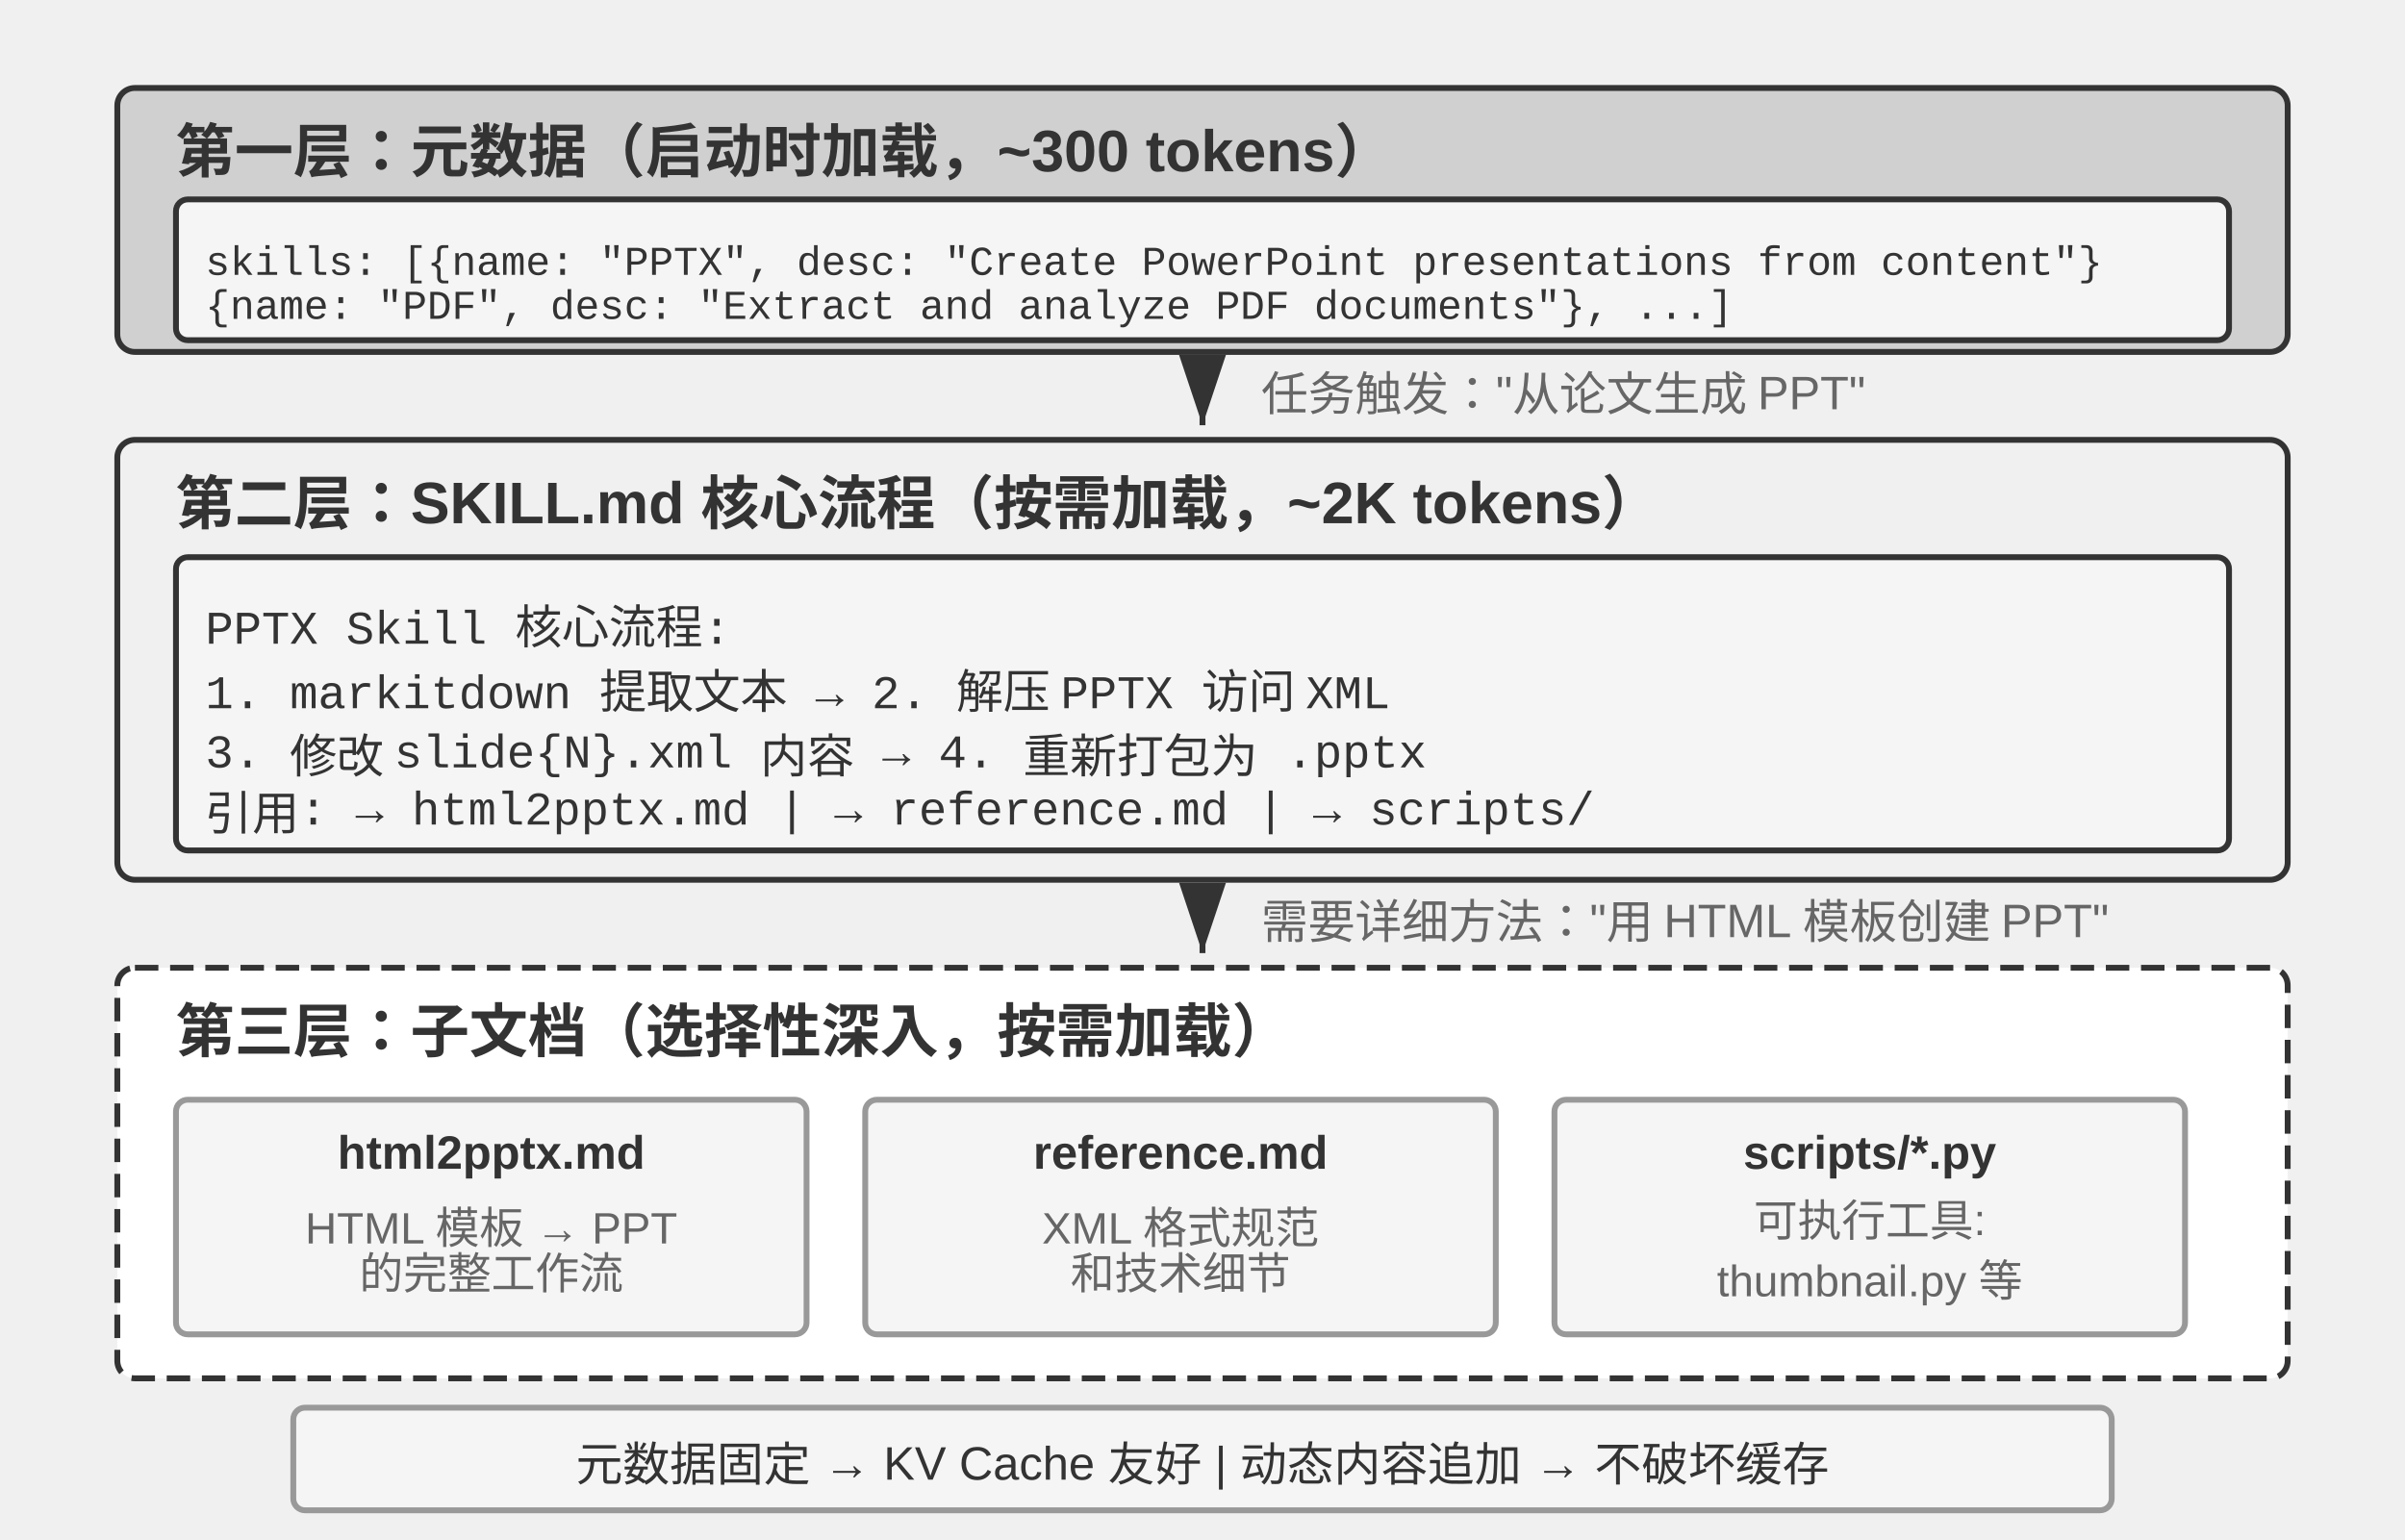
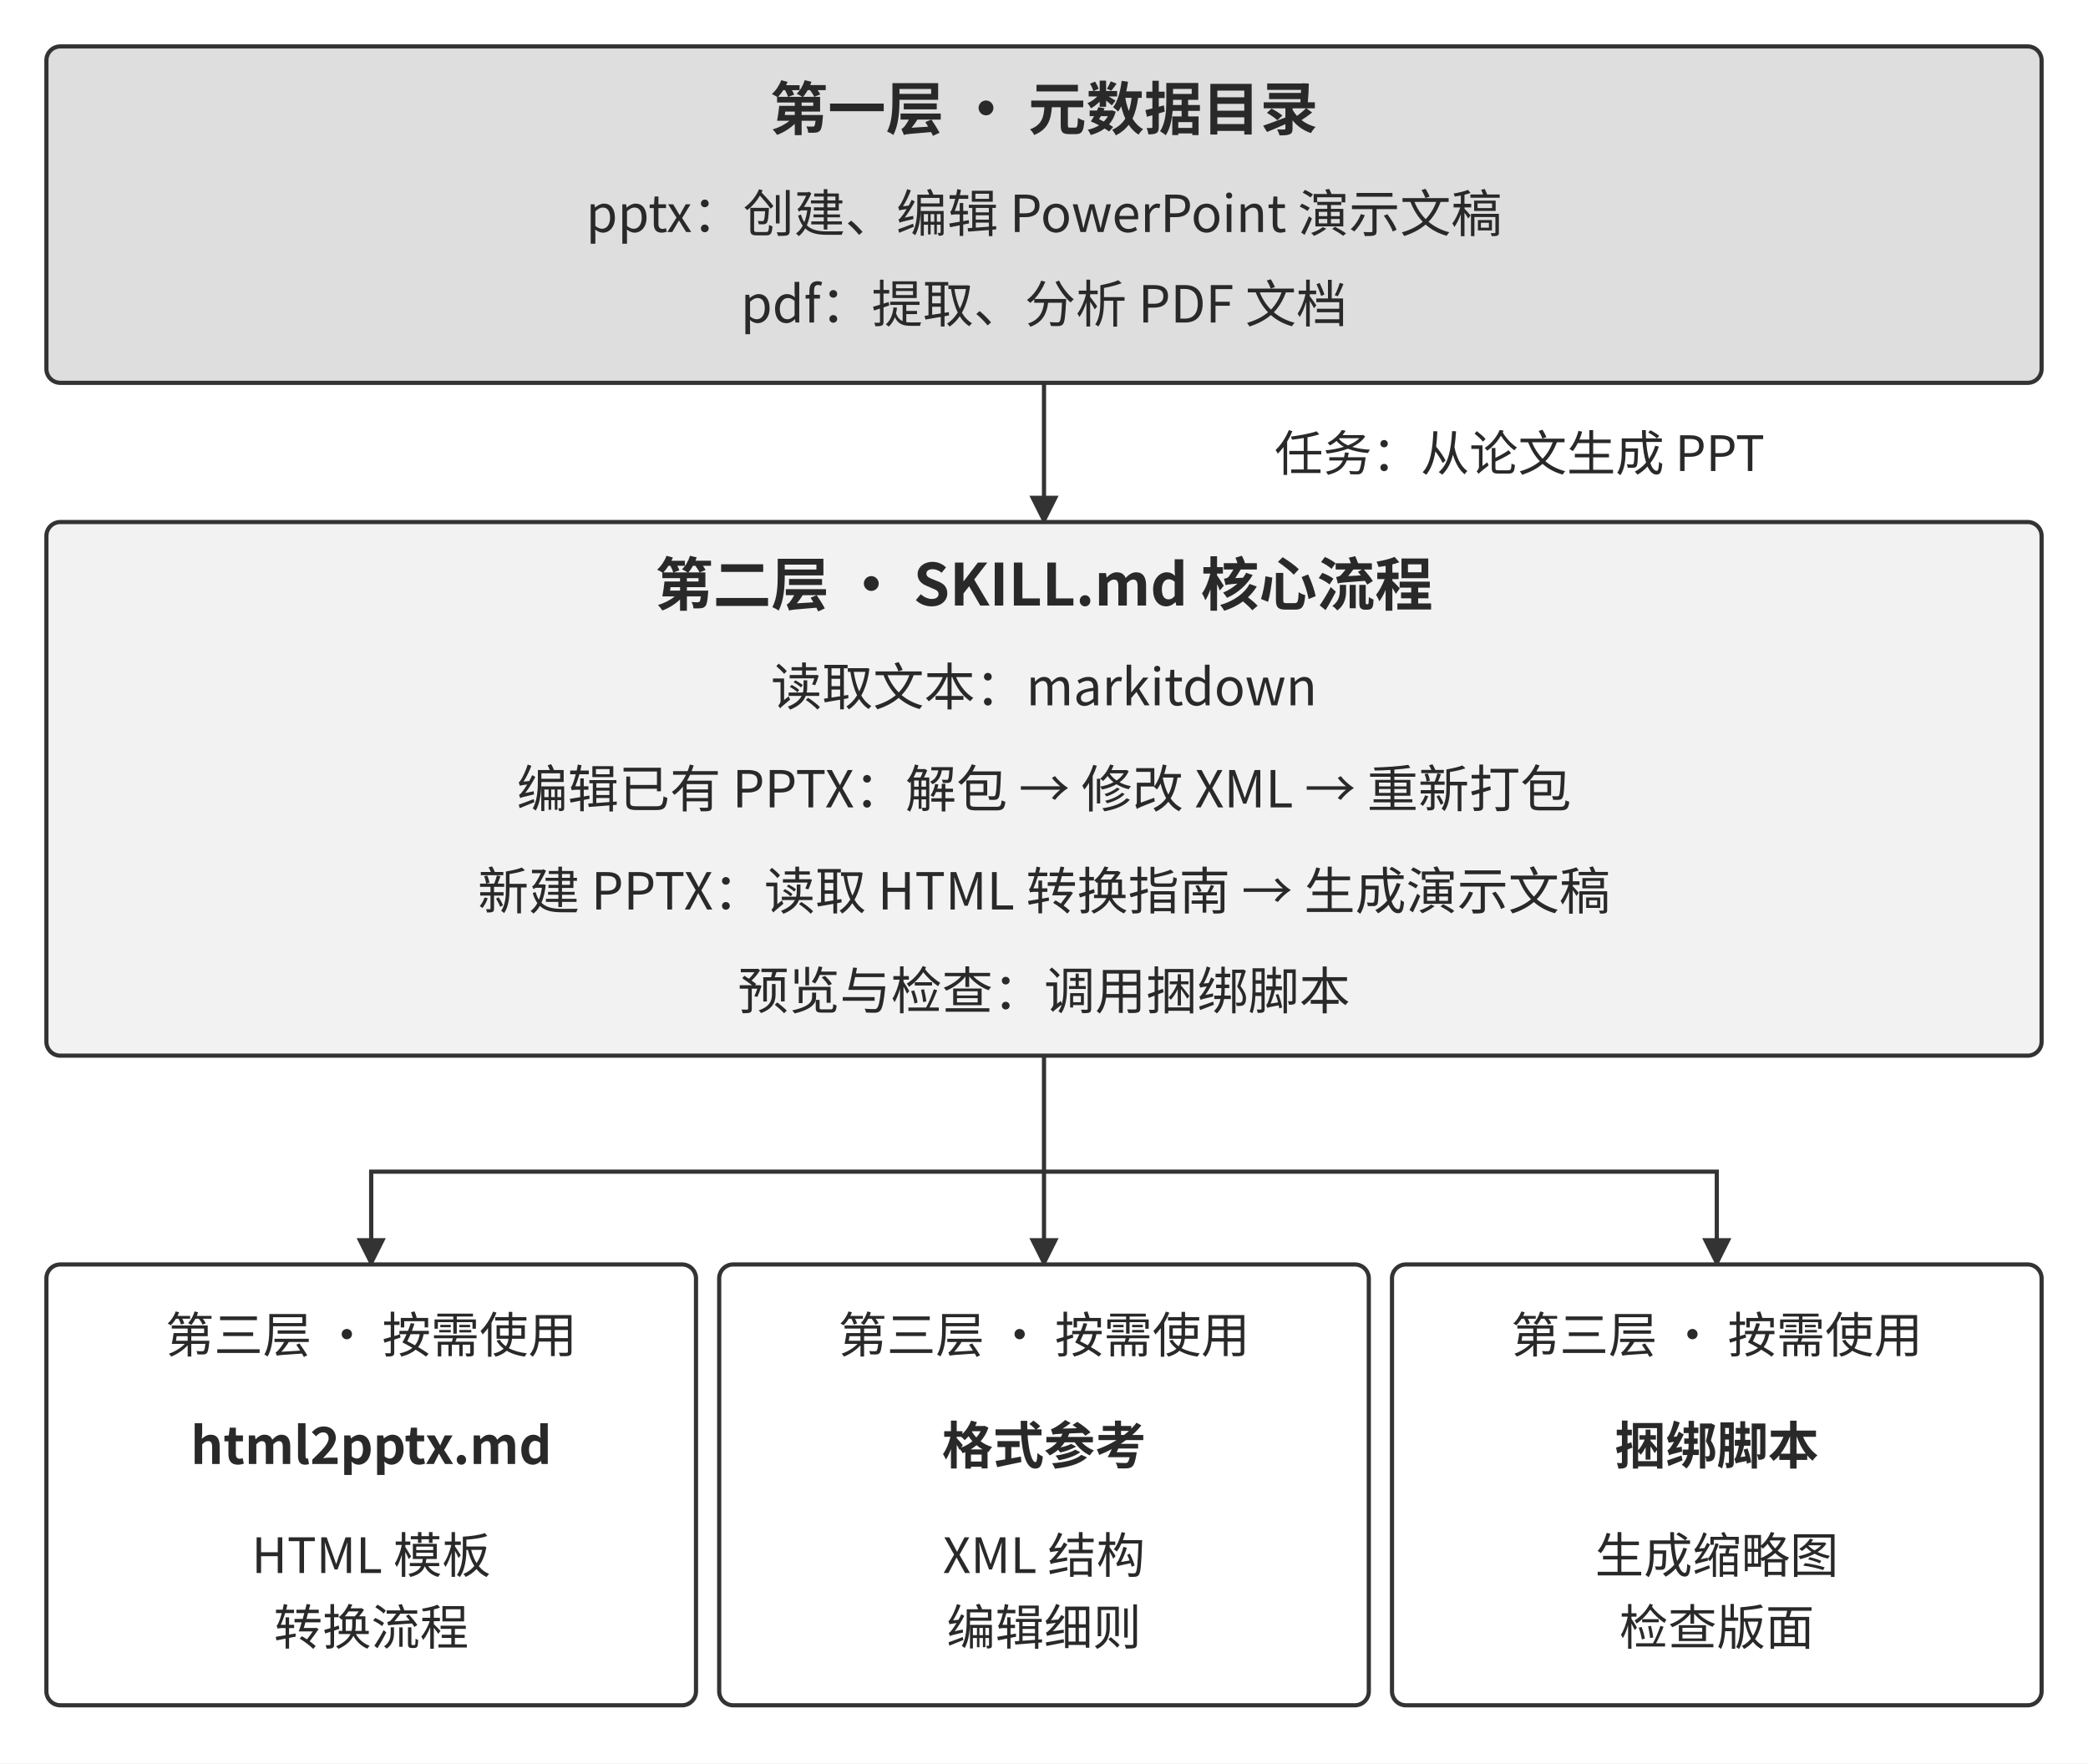
- <svg xmlns="http://www.w3.org/2000/svg" viewBox="0 40 820 525" width="820" height="525" style="background:#ffffff">
+ <svg xmlns="http://www.w3.org/2000/svg" width="150mm" height="126.67mm" viewBox="0 0 900 760" role="img" aria-labelledby="title desc">
  <defs>
-     <marker id="ah" markerWidth="12" markerHeight="8" refX="12" refY="4" orient="auto">
-       <polygon points="0 0, 12 4, 0 8" fill="#333333" />
-     </marker>
-     <marker id="ah-light" markerWidth="12" markerHeight="8" refX="12" refY="4" orient="auto">
-       <polygon points="0 0, 12 4, 0 8" fill="#999999" />
+     <marker id="arrow" viewBox="0 0 10 10" refX="9" refY="5" markerWidth="7" markerHeight="7" orient="auto-start-reverse">
+       <path d="M0 0 L10 5 L0 10 Z" fill="#333333" />
    </marker>
  </defs>
-   <rect x="40" y="70" width="740" height="90" rx="6" fill="#d0d0d0" stroke="#333333" stroke-width="2" />
-   <text x="60" y="90" font-family="Arial, 'Helvetica Neue', Helvetica, 'PingFang SC', 'Microsoft YaHei', sans-serif" font-size="20" fill="#333333" text-anchor="start" dominant-baseline="central" font-weight="bold">第一层：元数据（启动时加载，~300 tokens）</text>
-   <rect x="60" y="108" width="700" height="48" rx="4" fill="#f5f5f5" stroke="#333333" stroke-width="2" />
-   <text x="70" y="130" font-family="'Courier New', Courier, monospace" font-size="14" fill="#333333" text-anchor="start" dominant-baseline="central">skills: [{name: "PPTX", desc: "Create PowerPoint presentations from content"}</text>
-   <text x="70" y="145" font-family="'Courier New', Courier, monospace" font-size="14" fill="#333333" text-anchor="start" dominant-baseline="central">        {name: "PDF",  desc: "Extract and analyze PDF documents"}, ...]</text>
-   <line x1="410" y1="162" x2="410" y2="185" stroke="#333333" stroke-width="2" marker-end="url(#ah)" />
-   <text x="430" y="173" font-family="Arial, 'Helvetica Neue', Helvetica, 'PingFang SC', 'Microsoft YaHei', sans-serif" font-size="16" fill="#666666" text-anchor="start" dominant-baseline="central" font-weight="normal">任务触发："从论文生成 PPT"</text>
-   <rect x="40" y="190" width="740" height="150" rx="6" fill="#f0f0f0" stroke="#333333" stroke-width="2" />
-   <text x="60" y="210" font-family="Arial, 'Helvetica Neue', Helvetica, 'PingFang SC', 'Microsoft YaHei', sans-serif" font-size="20" fill="#333333" text-anchor="start" dominant-baseline="central" font-weight="bold">第二层：SKILL.md 核心流程（按需加载，~2K tokens）</text>
-   <rect x="60" y="230" width="700" height="100" rx="4" fill="#f5f5f5" stroke="#333333" stroke-width="2" />
-   <text x="70" y="250" font-family="'Courier New', Courier, monospace" font-size="16" fill="#333333" text-anchor="start" dominant-baseline="central">PPTX Skill 核心流程:</text>
-   <text x="70" y="272" font-family="'Courier New', Courier, monospace" font-size="16" fill="#333333" text-anchor="start" dominant-baseline="central">1. markitdown 提取文本 → 2. 解压 PPTX 访问 XML</text>
-   <text x="70" y="294" font-family="'Courier New', Courier, monospace" font-size="16" fill="#333333" text-anchor="start" dominant-baseline="central">3. 修改 slide{N}.xml 内容 → 4. 重新打包为 .pptx</text>
-   <text x="70" y="316" font-family="'Courier New', Courier, monospace" font-size="16" fill="#333333" text-anchor="start" dominant-baseline="central">引用: → html2pptx.md | → reference.md | → scripts/</text>
-   <line x1="410" y1="342" x2="410" y2="365" stroke="#333333" stroke-width="2" marker-end="url(#ah)" />
-   <text x="430" y="353" font-family="Arial, 'Helvetica Neue', Helvetica, 'PingFang SC', 'Microsoft YaHei', sans-serif" font-size="16" fill="#666666" text-anchor="start" dominant-baseline="central" font-weight="normal">需要详细方法："用 HTML 模板创建 PPT"</text>
-   <rect x="40" y="370" width="740" height="140" rx="6" fill="#ffffff" stroke="#333333" stroke-width="2" stroke-dasharray="8,4" />
-   <text x="60" y="390" font-family="Arial, 'Helvetica Neue', Helvetica, 'PingFang SC', 'Microsoft YaHei', sans-serif" font-size="20" fill="#333333" text-anchor="start" dominant-baseline="central" font-weight="bold">第三层：子文档（选择性深入，按需加载）</text>
-   <rect x="60" y="415" width="215" height="80" rx="4" fill="#f5f5f5" stroke="#999999" stroke-width="2" />
-   <text x="167.5" y="433" font-family="Arial, 'Helvetica Neue', Helvetica, 'PingFang SC', 'Microsoft YaHei', sans-serif" font-size="16" fill="#333333" text-anchor="middle" dominant-baseline="central" font-weight="bold">html2pptx.md</text>
-   <text x="167.5" y="455" font-family="Arial, 'Helvetica Neue', Helvetica, 'PingFang SC', 'Microsoft YaHei', sans-serif" font-size="15" fill="#666666" text-anchor="middle" dominant-baseline="central" font-weight="normal">HTML 模板 → PPT</text>
-   <text x="167.5" y="473" font-family="Arial, 'Helvetica Neue', Helvetica, 'PingFang SC', 'Microsoft YaHei', sans-serif" font-size="15" fill="#666666" text-anchor="middle" dominant-baseline="central" font-weight="normal">的完整工作流</text>
-   <rect x="295" y="415" width="215" height="80" rx="4" fill="#f5f5f5" stroke="#999999" stroke-width="2" />
-   <text x="402.5" y="433" font-family="Arial, 'Helvetica Neue', Helvetica, 'PingFang SC', 'Microsoft YaHei', sans-serif" font-size="16" fill="#333333" text-anchor="middle" dominant-baseline="central" font-weight="bold">reference.md</text>
-   <text x="402.5" y="455" font-family="Arial, 'Helvetica Neue', Helvetica, 'PingFang SC', 'Microsoft YaHei', sans-serif" font-size="15" fill="#666666" text-anchor="middle" dominant-baseline="central" font-weight="normal">XML 格式规范</text>
-   <text x="402.5" y="473" font-family="Arial, 'Helvetica Neue', Helvetica, 'PingFang SC', 'Microsoft YaHei', sans-serif" font-size="15" fill="#666666" text-anchor="middle" dominant-baseline="central" font-weight="normal">和技术细节</text>
-   <rect x="530" y="415" width="215" height="80" rx="4" fill="#f5f5f5" stroke="#999999" stroke-width="2" />
-   <text x="637.5" y="433" font-family="Arial, 'Helvetica Neue', Helvetica, 'PingFang SC', 'Microsoft YaHei', sans-serif" font-size="16" fill="#333333" text-anchor="middle" dominant-baseline="central" font-weight="bold">scripts/*.py</text>
-   <text x="637.5" y="455" font-family="Arial, 'Helvetica Neue', Helvetica, 'PingFang SC', 'Microsoft YaHei', sans-serif" font-size="15" fill="#666666" text-anchor="middle" dominant-baseline="central" font-weight="normal">可执行工具:</text>
-   <text x="637.5" y="473" font-family="Arial, 'Helvetica Neue', Helvetica, 'PingFang SC', 'Microsoft YaHei', sans-serif" font-size="15" fill="#666666" text-anchor="middle" dominant-baseline="central" font-weight="normal">thumbnail.py 等</text>
-   <rect x="100" y="520" width="620" height="35" rx="4" fill="#f5f5f5" stroke="#999999" stroke-width="2" />
-   <text x="410" y="538" font-family="Arial, 'Helvetica Neue', Helvetica, 'PingFang SC', 'Microsoft YaHei', sans-serif" font-size="16" fill="#333333" text-anchor="middle" dominant-baseline="central" font-weight="normal">元数据固定 → KV Cache 友好 | 动态内容追加 → 不破坏缓存</text>
+   <rect width="900" height="760" fill="#ffffff" />
+   <rect x="20" y="20" width="860" height="145" rx="6" fill="#dedede" stroke="#333333" stroke-width="1.8" />
+   <text x="450" y="56" text-anchor="middle" font-family="Noto Sans CJK SC,Source Han Sans CN,Microsoft YaHei,sans-serif" font-size="25" font-weight="700" fill="#292929">第一层 · 元数据目录</text>
+   <text x="450" y="100" text-anchor="middle" font-family="Noto Sans CJK SC,Source Han Sans CN,Microsoft YaHei,sans-serif" font-size="22" font-weight="400" fill="#292929">pptx：创建、编辑 PowerPoint 演示文稿</text>
+   <text x="450" y="139" text-anchor="middle" font-family="Noto Sans CJK SC,Source Han Sans CN,Microsoft YaHei,sans-serif" font-size="22" font-weight="400" fill="#292929">pdf：提取、分析 PDF 文档</text>
+   <path d="M 450 165 L 450 225" fill="none" stroke="#333333" stroke-width="1.8" marker-end="url(#arrow)" />
+   <text x="655" y="203" text-anchor="middle" font-family="Noto Sans CJK SC,Source Han Sans CN,Microsoft YaHei,sans-serif" font-size="21" font-weight="400" fill="#292929">任务：从论文生成 PPT</text>
+   <rect x="20" y="225" width="860" height="230" rx="6" fill="#f2f2f2" stroke="#333333" stroke-width="1.8" />
+   <text x="450" y="261" text-anchor="middle" font-family="Noto Sans CJK SC,Source Han Sans CN,Microsoft YaHei,sans-serif" font-size="25" font-weight="700" fill="#292929">第二层 · SKILL.md 核心流程</text>
+   <text x="450" y="304" text-anchor="middle" font-family="Noto Sans CJK SC,Source Han Sans CN,Microsoft YaHei,sans-serif" font-size="22" font-weight="400" fill="#292929">读取文本：markitdown</text>
+   <text x="450" y="348" text-anchor="middle" font-family="Noto Sans CJK SC,Source Han Sans CN,Microsoft YaHei,sans-serif" font-size="22" font-weight="400" fill="#292929">编辑已有 PPTX：解包 → 修改 XML → 重新打包</text>
+   <text x="450" y="392" text-anchor="middle" font-family="Noto Sans CJK SC,Source Han Sans CN,Microsoft YaHei,sans-serif" font-size="22" font-weight="400" fill="#292929">新建 PPTX：读取 HTML 转换指南 → 生成演示文稿</text>
+   <text x="450" y="435" text-anchor="middle" font-family="Noto Sans CJK SC,Source Han Sans CN,Microsoft YaHei,sans-serif" font-size="22" font-weight="400" fill="#292929">预览与检查：调用捆绑脚本</text>
+   <path d="M 450 455 L 450 505" fill="none" stroke="#333333" stroke-width="1.8" />
+   <path d="M 160 545 L 160 505 L 740 505 L 740 545" fill="none" stroke="#333333" stroke-width="1.8" marker-end="url(#arrow)" />
+   <path d="M 450 505 L 450 545" fill="none" stroke="#333333" stroke-width="1.8" marker-end="url(#arrow)" />
+   <path d="M 160 505 L 160 545" fill="none" stroke="#333333" stroke-width="1.8" marker-end="url(#arrow)" />
+   <rect x="20" y="545" width="280" height="190" rx="6" fill="#ffffff" stroke="#333333" stroke-width="1.8" />
+   <text x="160" y="583" text-anchor="middle" font-family="Noto Sans CJK SC,Source Han Sans CN,Microsoft YaHei,sans-serif" font-size="21" font-weight="400" fill="#292929">第三层 · 按需使用</text>
+   <text x="160" y="631" text-anchor="middle" font-family="Noto Sans CJK SC,Source Han Sans CN,Microsoft YaHei,sans-serif" font-size="22" font-weight="700" fill="#292929">html2pptx.md</text>
+   <text x="160" y="678" text-anchor="middle" font-family="Noto Sans CJK SC,Source Han Sans CN,Microsoft YaHei,sans-serif" font-size="21" font-weight="400" fill="#292929">HTML 模板</text>
+   <text x="160" y="709" text-anchor="middle" font-family="Noto Sans CJK SC,Source Han Sans CN,Microsoft YaHei,sans-serif" font-size="21" font-weight="400" fill="#292929">转换流程</text>
+   <rect x="310" y="545" width="280" height="190" rx="6" fill="#ffffff" stroke="#333333" stroke-width="1.8" />
+   <text x="450" y="583" text-anchor="middle" font-family="Noto Sans CJK SC,Source Han Sans CN,Microsoft YaHei,sans-serif" font-size="21" font-weight="400" fill="#292929">第三层 · 按需使用</text>
+   <text x="450" y="631" text-anchor="middle" font-family="Noto Sans CJK SC,Source Han Sans CN,Microsoft YaHei,sans-serif" font-size="22" font-weight="700" fill="#292929">格式参考</text>
+   <text x="450" y="678" text-anchor="middle" font-family="Noto Sans CJK SC,Source Han Sans CN,Microsoft YaHei,sans-serif" font-size="21" font-weight="400" fill="#292929">XML 结构</text>
+   <text x="450" y="709" text-anchor="middle" font-family="Noto Sans CJK SC,Source Han Sans CN,Microsoft YaHei,sans-serif" font-size="21" font-weight="400" fill="#292929">编辑细则</text>
+   <rect x="600" y="545" width="280" height="190" rx="6" fill="#ffffff" stroke="#333333" stroke-width="1.8" />
+   <text x="740" y="583" text-anchor="middle" font-family="Noto Sans CJK SC,Source Han Sans CN,Microsoft YaHei,sans-serif" font-size="21" font-weight="400" fill="#292929">第三层 · 按需使用</text>
+   <text x="740" y="631" text-anchor="middle" font-family="Noto Sans CJK SC,Source Han Sans CN,Microsoft YaHei,sans-serif" font-size="22" font-weight="700" fill="#292929">捆绑脚本</text>
+   <text x="740" y="678" text-anchor="middle" font-family="Noto Sans CJK SC,Source Han Sans CN,Microsoft YaHei,sans-serif" font-size="21" font-weight="400" fill="#292929">生成缩略图</text>
+   <text x="740" y="709" text-anchor="middle" font-family="Noto Sans CJK SC,Source Han Sans CN,Microsoft YaHei,sans-serif" font-size="21" font-weight="400" fill="#292929">检查版面</text>
</svg>
